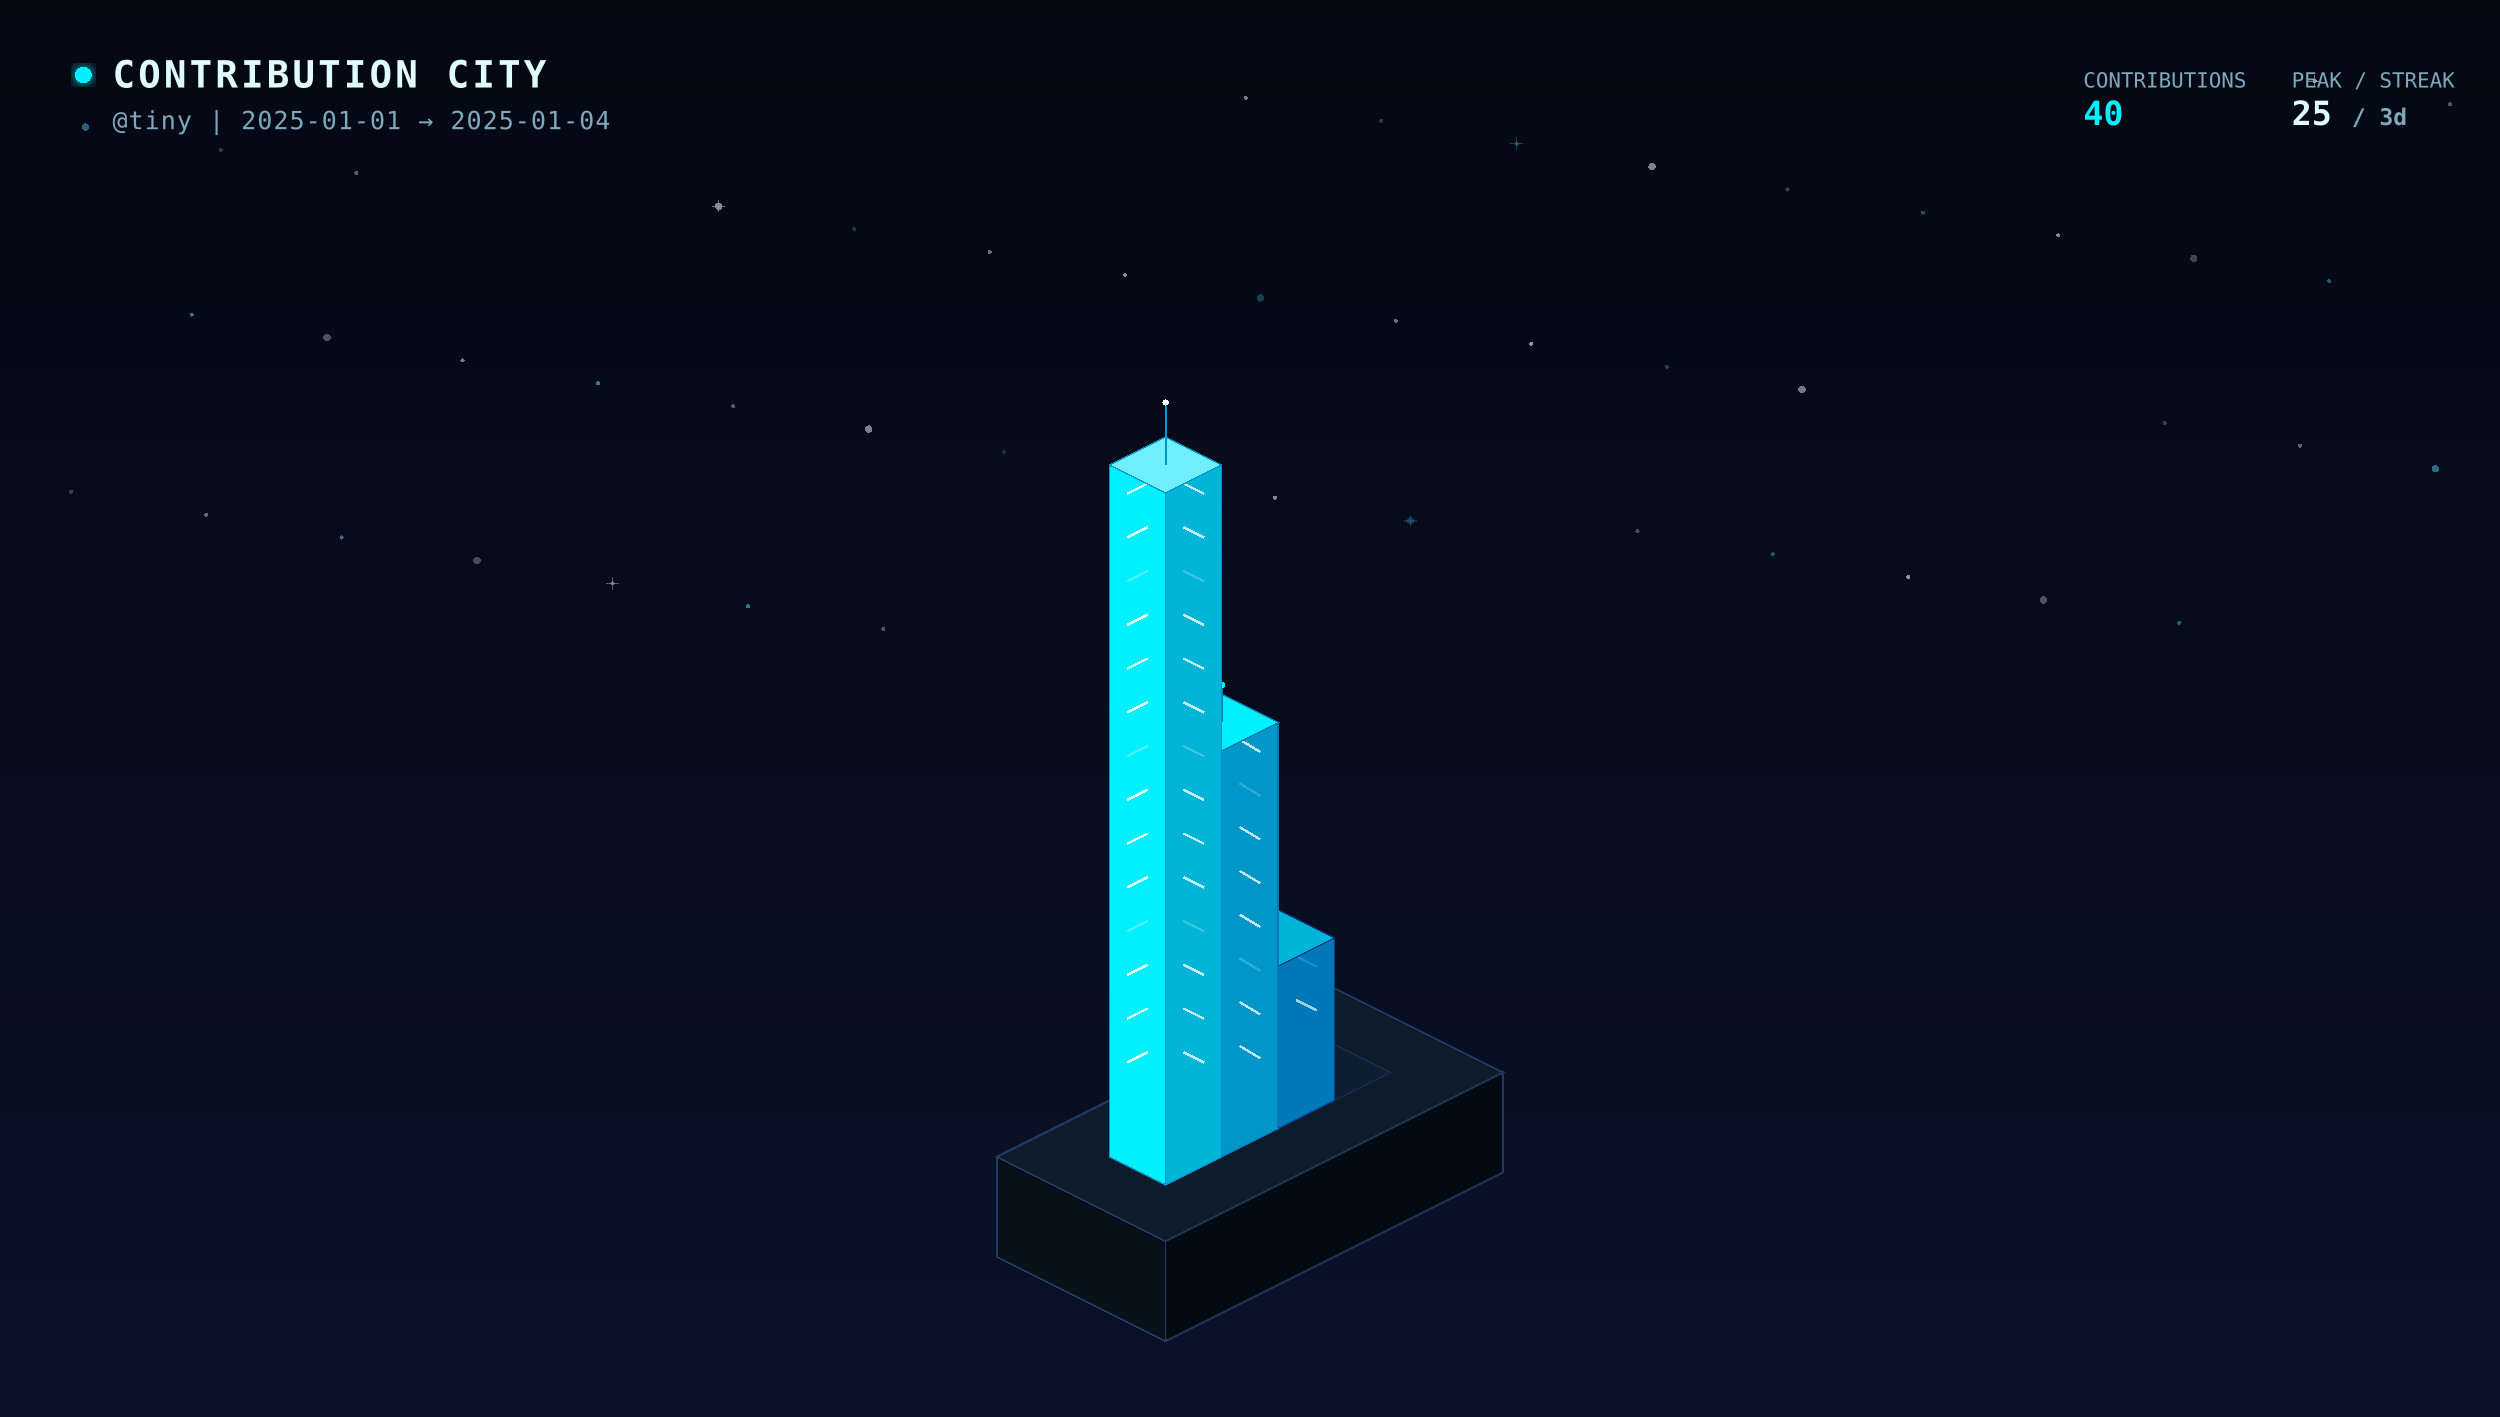
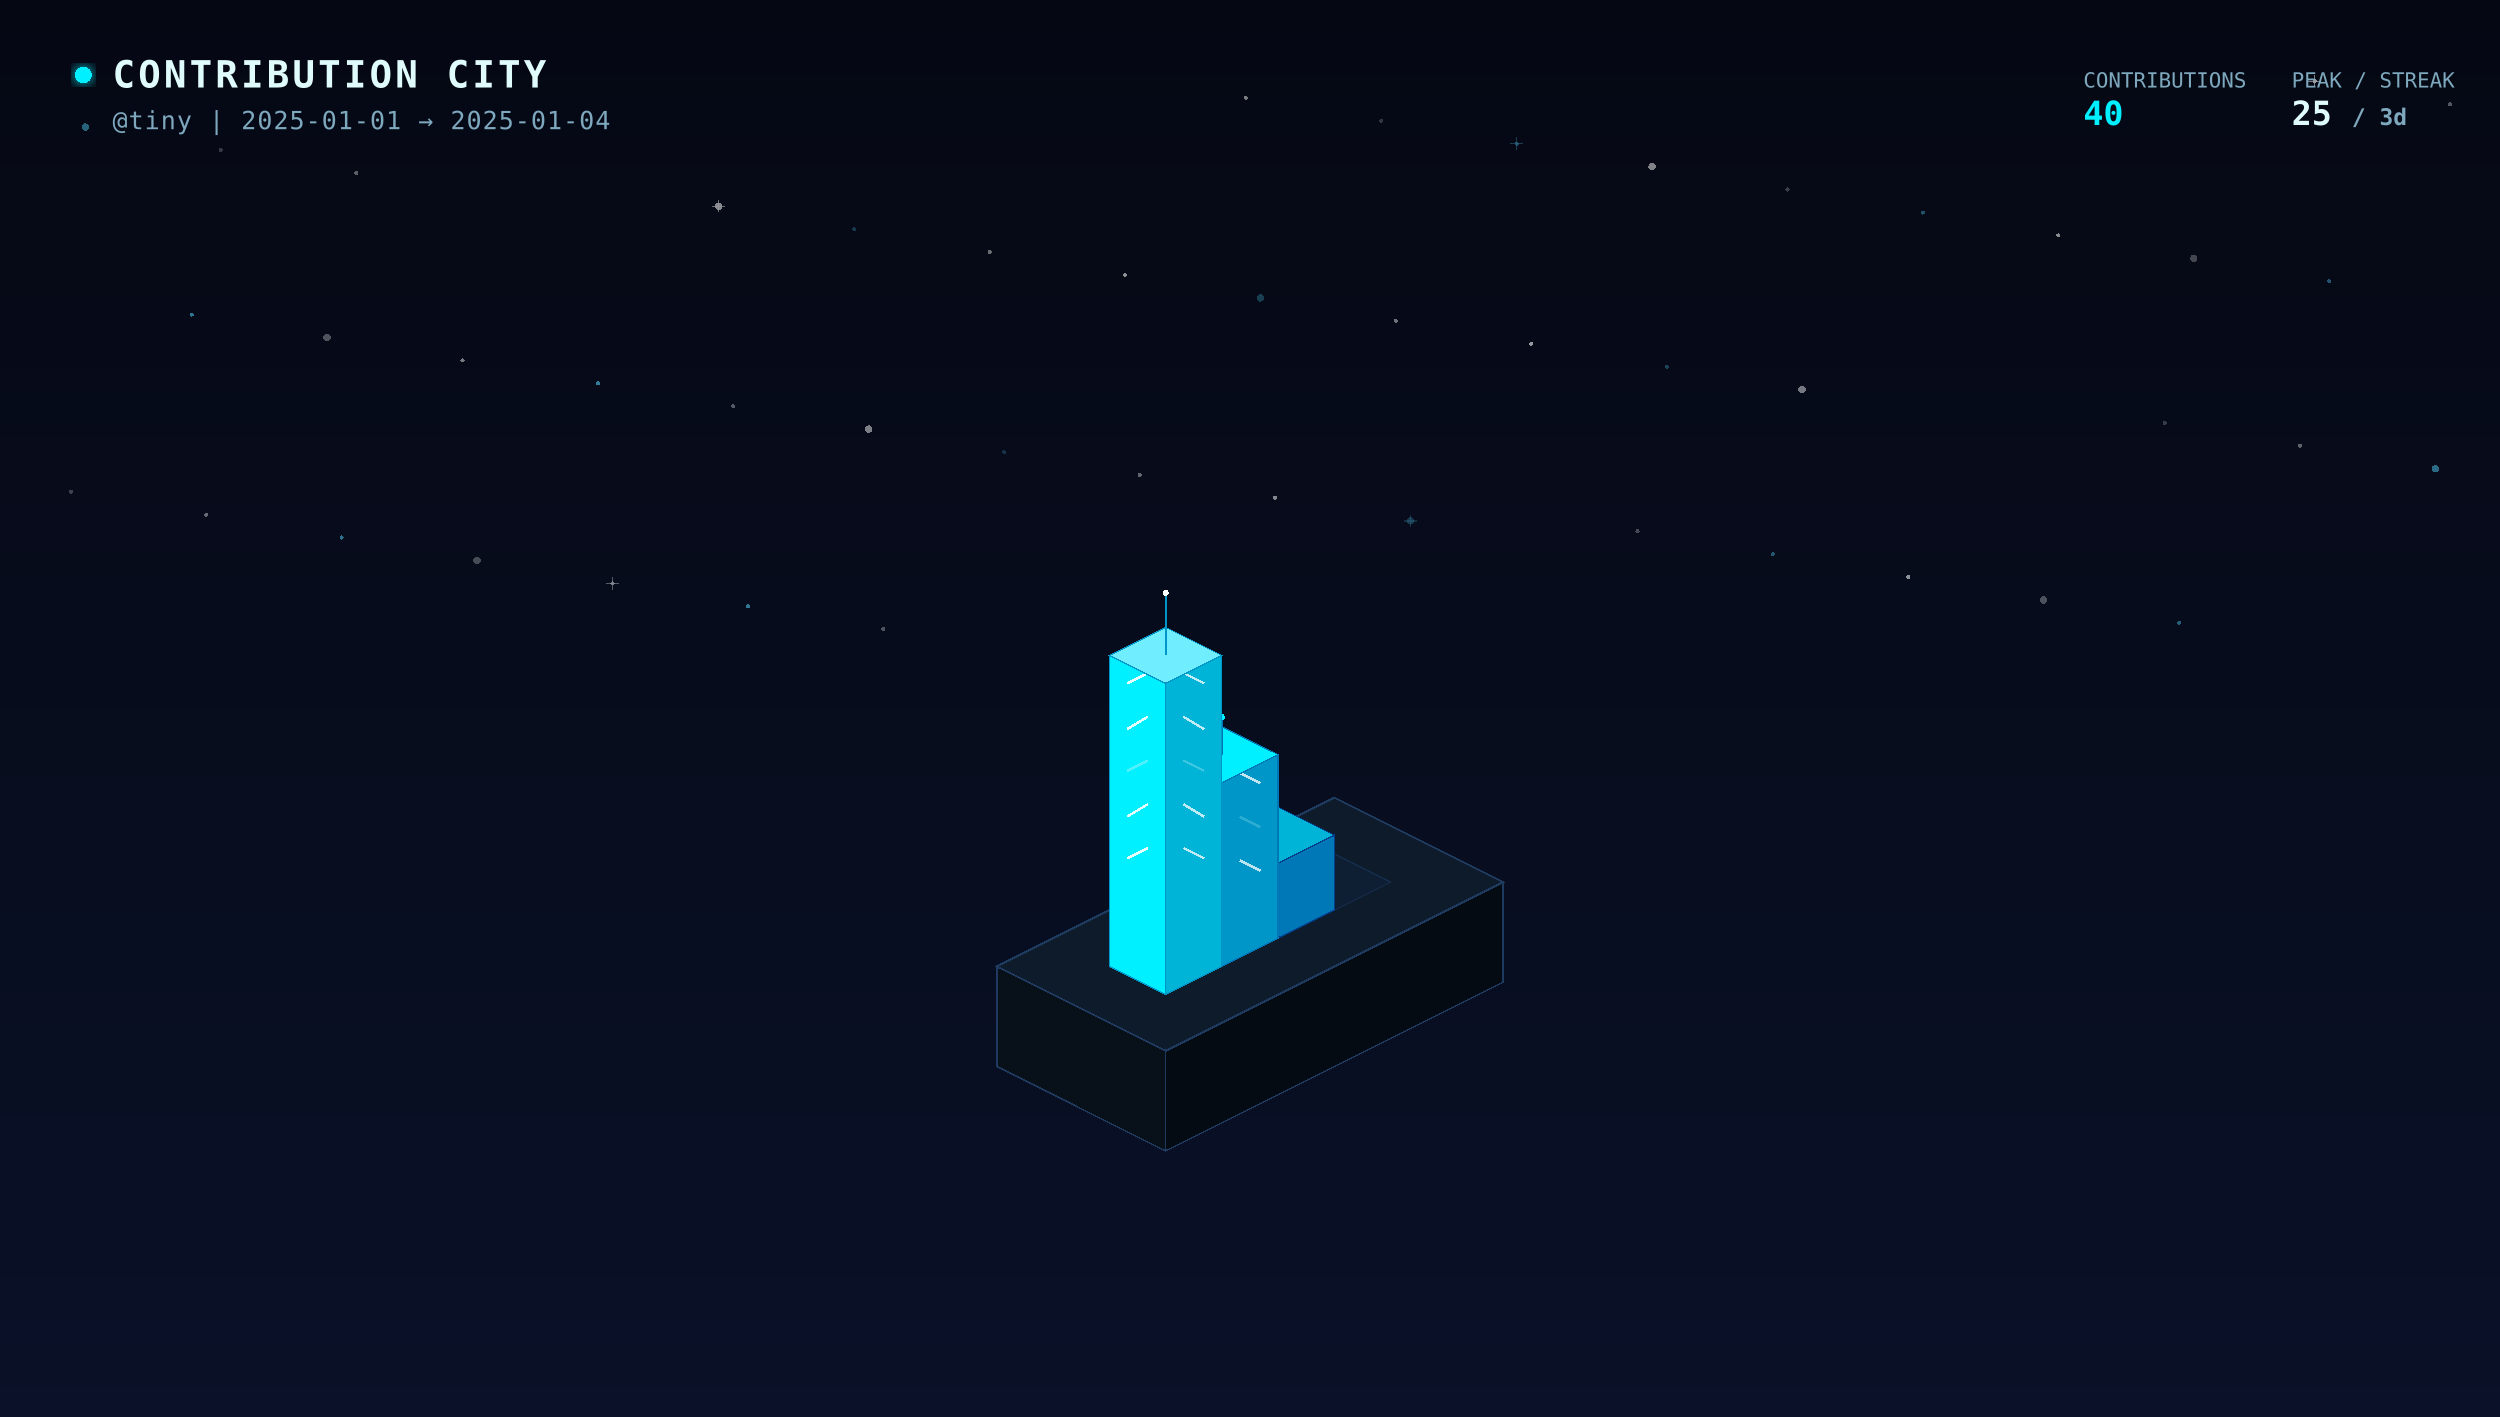
<svg xmlns="http://www.w3.org/2000/svg" viewBox="0 0 1200 680" width="1200" height="680" shape-rendering="crispEdges" role="img" aria-labelledby="cc-title cc-desc">
  <style>.bt{stop-color:#050813}.bb{stop-color:#0A1128}.gt{fill:#0E1E33;stroke:#162E4D;stroke-width:.5}.pt{fill:#0D1B2A;stroke:#1E3A5F;stroke-width:1}.pl{fill:#08101A;stroke:#1E3A5F;stroke-width:.75}.pr{fill:#050B12;stroke:#1E3A5F;stroke-width:.75}.tp{fill:#E0FBFC}.ts{fill:#7EA8BE}.ta{fill:#00F0FF}.sw{fill:#FFFFFF}.sc{fill:#4CC9F0}.kw{stroke:#FFFFFF}.kc{stroke:#4CC9F0}.R1{fill:#0096C7;stroke:#03045E;stroke-width:.6}.A1{fill:#0077B6;stroke:#03045E;stroke-width:.6}.Z1{fill:#023E8A;stroke:#03045E;stroke-width:.6}.WL1{stroke:#90E0EF;opacity:.9}.WD1{stroke:#0077B6;opacity:.4}.XL1{stroke:#90E0EF;opacity:.75}.XD1{stroke:#0077B6;opacity:.3}.N1{stroke:#03045E;stroke-width:1}.G1{fill:#00B4D8}.R2{fill:#00B4D8;stroke:#023E8A;stroke-width:.6}.A2{fill:#0096C7;stroke:#023E8A;stroke-width:.6}.Z2{fill:#0077B6;stroke:#023E8A;stroke-width:.6}.WL2{stroke:#CAF0F8;opacity:.9}.WD2{stroke:#48CAE4;opacity:.4}.XL2{stroke:#CAF0F8;opacity:.75}.XD2{stroke:#48CAE4;opacity:.3}.N2{stroke:#023E8A;stroke-width:1}.G2{fill:#90E0EF}.R3{fill:#00F0FF;stroke:#0077B6;stroke-width:.6}.A3{fill:#00B4D8;stroke:#0077B6;stroke-width:.6}.Z3{fill:#0096C7;stroke:#0077B6;stroke-width:.6}.WL3{stroke:#FFFFFF;opacity:.9}.WD3{stroke:#90E0EF;opacity:.4}.XL3{stroke:#FFFFFF;opacity:.75}.XD3{stroke:#90E0EF;opacity:.3}.N3{stroke:#0077B6;stroke-width:1}.G3{fill:#00F0FF}.R4{fill:#70EEFF;stroke:#0096C7;stroke-width:.6}.A4{fill:#00F0FF;stroke:#0096C7;stroke-width:.6}.Z4{fill:#00B4D8;stroke:#0096C7;stroke-width:.6}.WL4{stroke:#FFFFFF;opacity:.9}.WD4{stroke:#CAF0F8;opacity:.4}.XL4{stroke:#FFFFFF;opacity:.75}.XD4{stroke:#CAF0F8;opacity:.3}.N4{stroke:#0096C7;stroke-width:1}.G4{fill:#FFFFFF}path.w{fill:none;stroke-width:1.2}</style>
  <defs>
    <linearGradient id="bg" x1="0%" y1="0%" x2="0%" y2="100%">
      <stop offset="0%" class="bt" />
      <stop offset="100%" class="bb" />
    </linearGradient>
    <filter id="glow" x="-20%" y="-20%" width="140%" height="140%">
      <feGaussianBlur stdDeviation="3" result="blur" />
      <feComposite in="SourceGraphic" in2="blur" operator="over" />
    </filter>
  </defs>
  <rect width="1200" height="680" fill="url(#bg)" />
  <g id="sky-stars" opacity="0.6">
    <circle class="sc" cx="677" cy="250" r="1.8" opacity="0.39" />
    <path class="kc" fill="none" stroke-width=".7" opacity="0.31" d="M674 250H680M677 247V253" />
    <circle class="sw" cx="424" cy="302" r="1.0" opacity="0.48" />
    <circle class="sw" cx="171" cy="83" r="1.0" opacity="0.57" />
    <circle class="sc" cx="1118" cy="135" r="1.0" opacity="0.66" />
    <circle class="sw" cx="865" cy="187" r="1.8" opacity="0.75" />
    <circle class="sw" cx="612" cy="239" r="1.0" opacity="0.84" />
    <circle class="sc" cx="359" cy="291" r="1.0" opacity="0.93" />
    <circle class="sw" cx="106" cy="72" r="1.0" opacity="0.32" />
    <circle class="sw" cx="1053" cy="124" r="1.8" opacity="0.41" />
    <circle class="sc" cx="800" cy="176" r="1.0" opacity="0.5" />
    <circle class="sw" cx="547" cy="228" r="1.0" opacity="0.59" />
    <circle class="sw" cx="294" cy="280" r="1.0" opacity="0.68" />
    <path class="kw" fill="none" stroke-width=".7" opacity="0.54" d="M291 280H297M294 277V283" />
    <circle class="sc" cx="41" cy="61" r="1.8" opacity="0.77" />
    <circle class="sw" cx="988" cy="113" r="1.0" opacity="0.86" />
    <circle class="sw" cx="735" cy="165" r="1.0" opacity="0.95" />
    <circle class="sc" cx="482" cy="217" r="1.0" opacity="0.34" />
    <circle class="sw" cx="229" cy="269" r="1.8" opacity="0.43" />
    <circle class="sw" cx="1176" cy="50" r="1.0" opacity="0.52" />
    <circle class="sc" cx="923" cy="102" r="1.0" opacity="0.61" />
    <circle class="sw" cx="670" cy="154" r="1.0" opacity="0.7" />
    <circle class="sw" cx="417" cy="206" r="1.8" opacity="0.79" />
    <circle class="sc" cx="164" cy="258" r="1.0" opacity="0.88" />
    <circle class="sw" cx="1111" cy="39" r="1.0" opacity="0.97" />
    <path class="kw" fill="none" stroke-width=".7" opacity="0.78" d="M1108 39H1114M1111 36V42" />
    <circle class="sw" cx="858" cy="91" r="1.0" opacity="0.36" />
    <circle class="sc" cx="605" cy="143" r="1.8" opacity="0.45" />
    <circle class="sw" cx="352" cy="195" r="1.0" opacity="0.54" />
    <circle class="sw" cx="99" cy="247" r="1.0" opacity="0.63" />
    <circle class="sc" cx="1046" cy="299" r="1.0" opacity="0.72" />
    <circle class="sw" cx="793" cy="80" r="1.8" opacity="0.81" />
    <circle class="sw" cx="540" cy="132" r="1.0" opacity="0.9" />
    <circle class="sc" cx="287" cy="184" r="1.0" opacity="0.99" />
    <circle class="sw" cx="34" cy="236" r="1.0" opacity="0.38" />
    <circle class="sw" cx="981" cy="288" r="1.8" opacity="0.47" />
    <circle class="sc" cx="728" cy="69" r="1.0" opacity="0.56" />
    <path class="kc" fill="none" stroke-width=".7" opacity="0.45" d="M725 69H731M728 66V72" />
    <circle class="sw" cx="475" cy="121" r="1.0" opacity="0.65" />
    <circle class="sw" cx="222" cy="173" r="1.0" opacity="0.74" />
    <circle class="sc" cx="1169" cy="225" r="1.8" opacity="0.83" />
    <circle class="sw" cx="916" cy="277" r="1.0" opacity="0.92" />
    <circle class="sw" cx="663" cy="58" r="1.0" opacity="0.31" />
    <circle class="sc" cx="410" cy="110" r="1.0" opacity="0.4" />
    <circle class="sw" cx="157" cy="162" r="1.8" opacity="0.49" />
    <circle class="sw" cx="1104" cy="214" r="1.0" opacity="0.58" />
    <circle class="sc" cx="851" cy="266" r="1.0" opacity="0.67" />
    <circle class="sw" cx="598" cy="47" r="1.0" opacity="0.76" />
    <circle class="sw" cx="345" cy="99" r="1.8" opacity="0.85" />
    <path class="kw" fill="none" stroke-width=".7" opacity="0.68" d="M342 99H348M345 96V102" />
    <circle class="sc" cx="92" cy="151" r="1.0" opacity="0.94" />
    <circle class="sw" cx="1039" cy="203" r="1.0" opacity="0.33" />
    <circle class="sw" cx="786" cy="255" r="1.0" opacity="0.42" />
  </g>
  <g id="city-platform">
-     <polygon class="pl" points="478.5,555.3 559.5,595.8 559.5,643.8 478.5,603.3" />
-     <polygon class="pr" points="559.5,595.8 721.5,514.8 721.5,562.8 559.5,643.8" />
-     <polygon class="pt" points="640.5,474.3 721.5,514.8 559.5,595.8 478.5,555.3" />
+     <polygon class="pl" points="478.5,463.9 559.5,504.4 559.5,552.5 478.5,511.9" />
+     <polygon class="pr" points="559.5,504.4 721.5,423.4 721.5,471.4 559.5,552.5" />
+     <polygon class="pt" points="640.5,382.9 721.5,423.4 559.5,504.4 478.5,463.9" />
  </g>
  <g id="city-blocks">
-     <path class="gt" d="M640.5 501.3L667.5 514.8L640.5 528.3L613.5 514.8Z" />
+     <path class="gt" d="M640.5 409.9L667.5 423.4L640.5 436.9L613.5 423.4Z" />
    <g data-count="3">
-       <polygon class="A2" points="586.5,450.3 613.5,463.8 613.5,541.8 586.5,528.3" />
-       <polygon class="Z2" points="613.5,463.8 640.5,450.3 640.5,528.3 613.5,541.8" />
-       <path class="w WL2" d="M595 485L605 480" />
-       <path class="w WD2" d="M595 464L605 459" />
-       <path class="w XL2" d="M622 480L632 485" />
-       <path class="w XD2" d="M622 459L632 464" />
-       <polygon class="R2" points="613.5,436.8 640.5,450.3 613.5,463.8 586.5,450.3" />
+       <polygon class="A2" points="586.5,400.9 613.5,414.4 613.5,450.4 586.5,436.9" />
+       <polygon class="Z2" points="613.5,414.4 640.5,400.9 640.5,436.9 613.5,450.4" />
+       <polygon class="R2" points="613.5,387.4 640.5,400.9 613.5,414.4 586.5,400.9" />
    </g>
    <g data-count="12">
-       <polygon class="A3" points="559.5,346.8 586.5,360.3 586.5,555.3 559.5,541.8" />
-       <polygon class="Z3" points="586.5,360.3 613.5,346.8 613.5,541.8 586.5,555.3" />
-       <path class="w WL3" d="M568 361L578 355M568 403L578 397M568 424L578 418M568 445L578 439M568 487L578 481M568 508L578 502" />
-       <path class="w WD3" d="M568 382L578 376M568 466L578 460" />
-       <path class="w XL3" d="M595 355L605 361M595 397L605 403M595 418L605 424M595 439L605 445M595 481L605 487M595 502L605 508" />
-       <path class="w XD3" d="M595 376L605 382M595 460L605 466" />
-       <polygon class="R3" points="586.5,333.3 613.5,346.8 586.5,360.3 559.5,346.8" />
-       <path class="N3" fill="none" d="M586.5 346.8V328.8" />
-       <circle class="G3" cx="586.5" cy="328.8" r="1.5" />
+       <polygon class="A3" points="559.5,362.2 586.5,375.8 586.5,463.9 559.5,450.4" />
+       <polygon class="Z3" points="586.5,375.8 613.5,362.2 613.5,450.4 586.5,463.9" />
+       <path class="w WL3" d="M568 376L578 371M568 418L578 413" />
+       <path class="w WD3" d="M568 397L578 392" />
+       <path class="w XL3" d="M595 371L605 376M595 413L605 418" />
+       <path class="w XD3" d="M595 392L605 397" />
+       <polygon class="R3" points="586.5,348.8 613.5,362.2 586.5,375.8 559.5,362.2" />
+       <path class="N3" fill="none" d="M586.5 362.2V344.2" />
+       <circle class="G3" cx="586.5" cy="344.2" r="1.5" />
    </g>
    <g data-count="25">
-       <polygon class="A4" points="532.5,223.2 559.5,236.7 559.5,568.8 532.5,555.3" />
-       <polygon class="Z4" points="559.5,236.7 586.5,223.2 586.5,555.3 559.5,568.8" />
-       <path class="w WL4" d="M541 237L551 232M541 258L551 253M541 300L551 295M541 321L551 316M541 342L551 337M541 384L551 379M541 405L551 400M541 426L551 421M541 468L551 463M541 489L551 484M541 510L551 505" />
-       <path class="w WD4" d="M541 279L551 274M541 363L551 358M541 447L551 442" />
-       <path class="w XL4" d="M568 232L578 237M568 253L578 258M568 295L578 300M568 316L578 321M568 337L578 342M568 379L578 384M568 400L578 405M568 421L578 426M568 463L578 468M568 484L578 489M568 505L578 510" />
-       <path class="w XD4" d="M568 274L578 279M568 358L578 363M568 442L578 447" />
-       <polygon class="R4" points="559.5,209.7 586.5,223.2 559.5,236.7 532.5,223.2" />
-       <path class="N4" fill="none" d="M559.5 223.2V193.2" />
-       <circle class="G4" cx="559.5" cy="193.2" r="1.5" />
+       <polygon class="A4" points="532.5,314.6 559.5,328.1 559.5,477.4 532.5,463.9" />
+       <polygon class="Z4" points="559.5,328.1 586.5,314.6 586.5,463.9 559.5,477.4" />
+       <path class="w WL4" d="M541 328L551 323M541 350L551 344M541 392L551 386M541 412L551 407" />
+       <path class="w WD4" d="M541 370L551 365" />
+       <path class="w XL4" d="M568 323L578 328M568 344L578 350M568 386L578 392M568 407L578 412" />
+       <path class="w XD4" d="M568 365L578 370" />
+       <polygon class="R4" points="559.5,301.1 586.5,314.6 559.5,328.1 532.5,314.6" />
+       <path class="N4" fill="none" d="M559.5 314.6V284.6" />
+       <circle class="G4" cx="559.5" cy="284.6" r="1.5" />
    </g>
  </g>
  <g id="city-hud" transform="translate(40, 42)">
    <circle class="ta" cx="0" cy="-6" r="4" filter="url(#glow)" />
    <text class="tp" x="14" y="0" font-family="ui-monospace, SFMono-Regular, Menlo, Monaco, Consolas, monospace" font-size="18" font-weight="700" letter-spacing="1.5">CONTRIBUTION CITY</text>
    <text class="ts" x="14" y="20" font-family="ui-monospace, SFMono-Regular, Menlo, Monaco, Consolas, monospace" font-size="12" letter-spacing="0.5">@tiny  |  2025-01-01 → 2025-01-04</text>
    <g transform="translate(960, -6)">
      <text class="ts" x="0" y="6" font-family="ui-monospace, SFMono-Regular, Menlo, Monaco, Consolas, monospace" font-size="10">CONTRIBUTIONS</text>
      <text class="ta" x="0" y="24" font-family="ui-monospace, SFMono-Regular, Menlo, Monaco, Consolas, monospace" font-size="16" font-weight="700">40</text>
      <text class="ts" x="100" y="6" font-family="ui-monospace, SFMono-Regular, Menlo, Monaco, Consolas, monospace" font-size="10">PEAK / STREAK</text>
      <text class="tp" x="100" y="24" font-family="ui-monospace, SFMono-Regular, Menlo, Monaco, Consolas, monospace" font-size="16" font-weight="700">25 <tspan class="ts" font-size="11">/ 3d</tspan>
      </text>
    </g>
  </g>
</svg>
